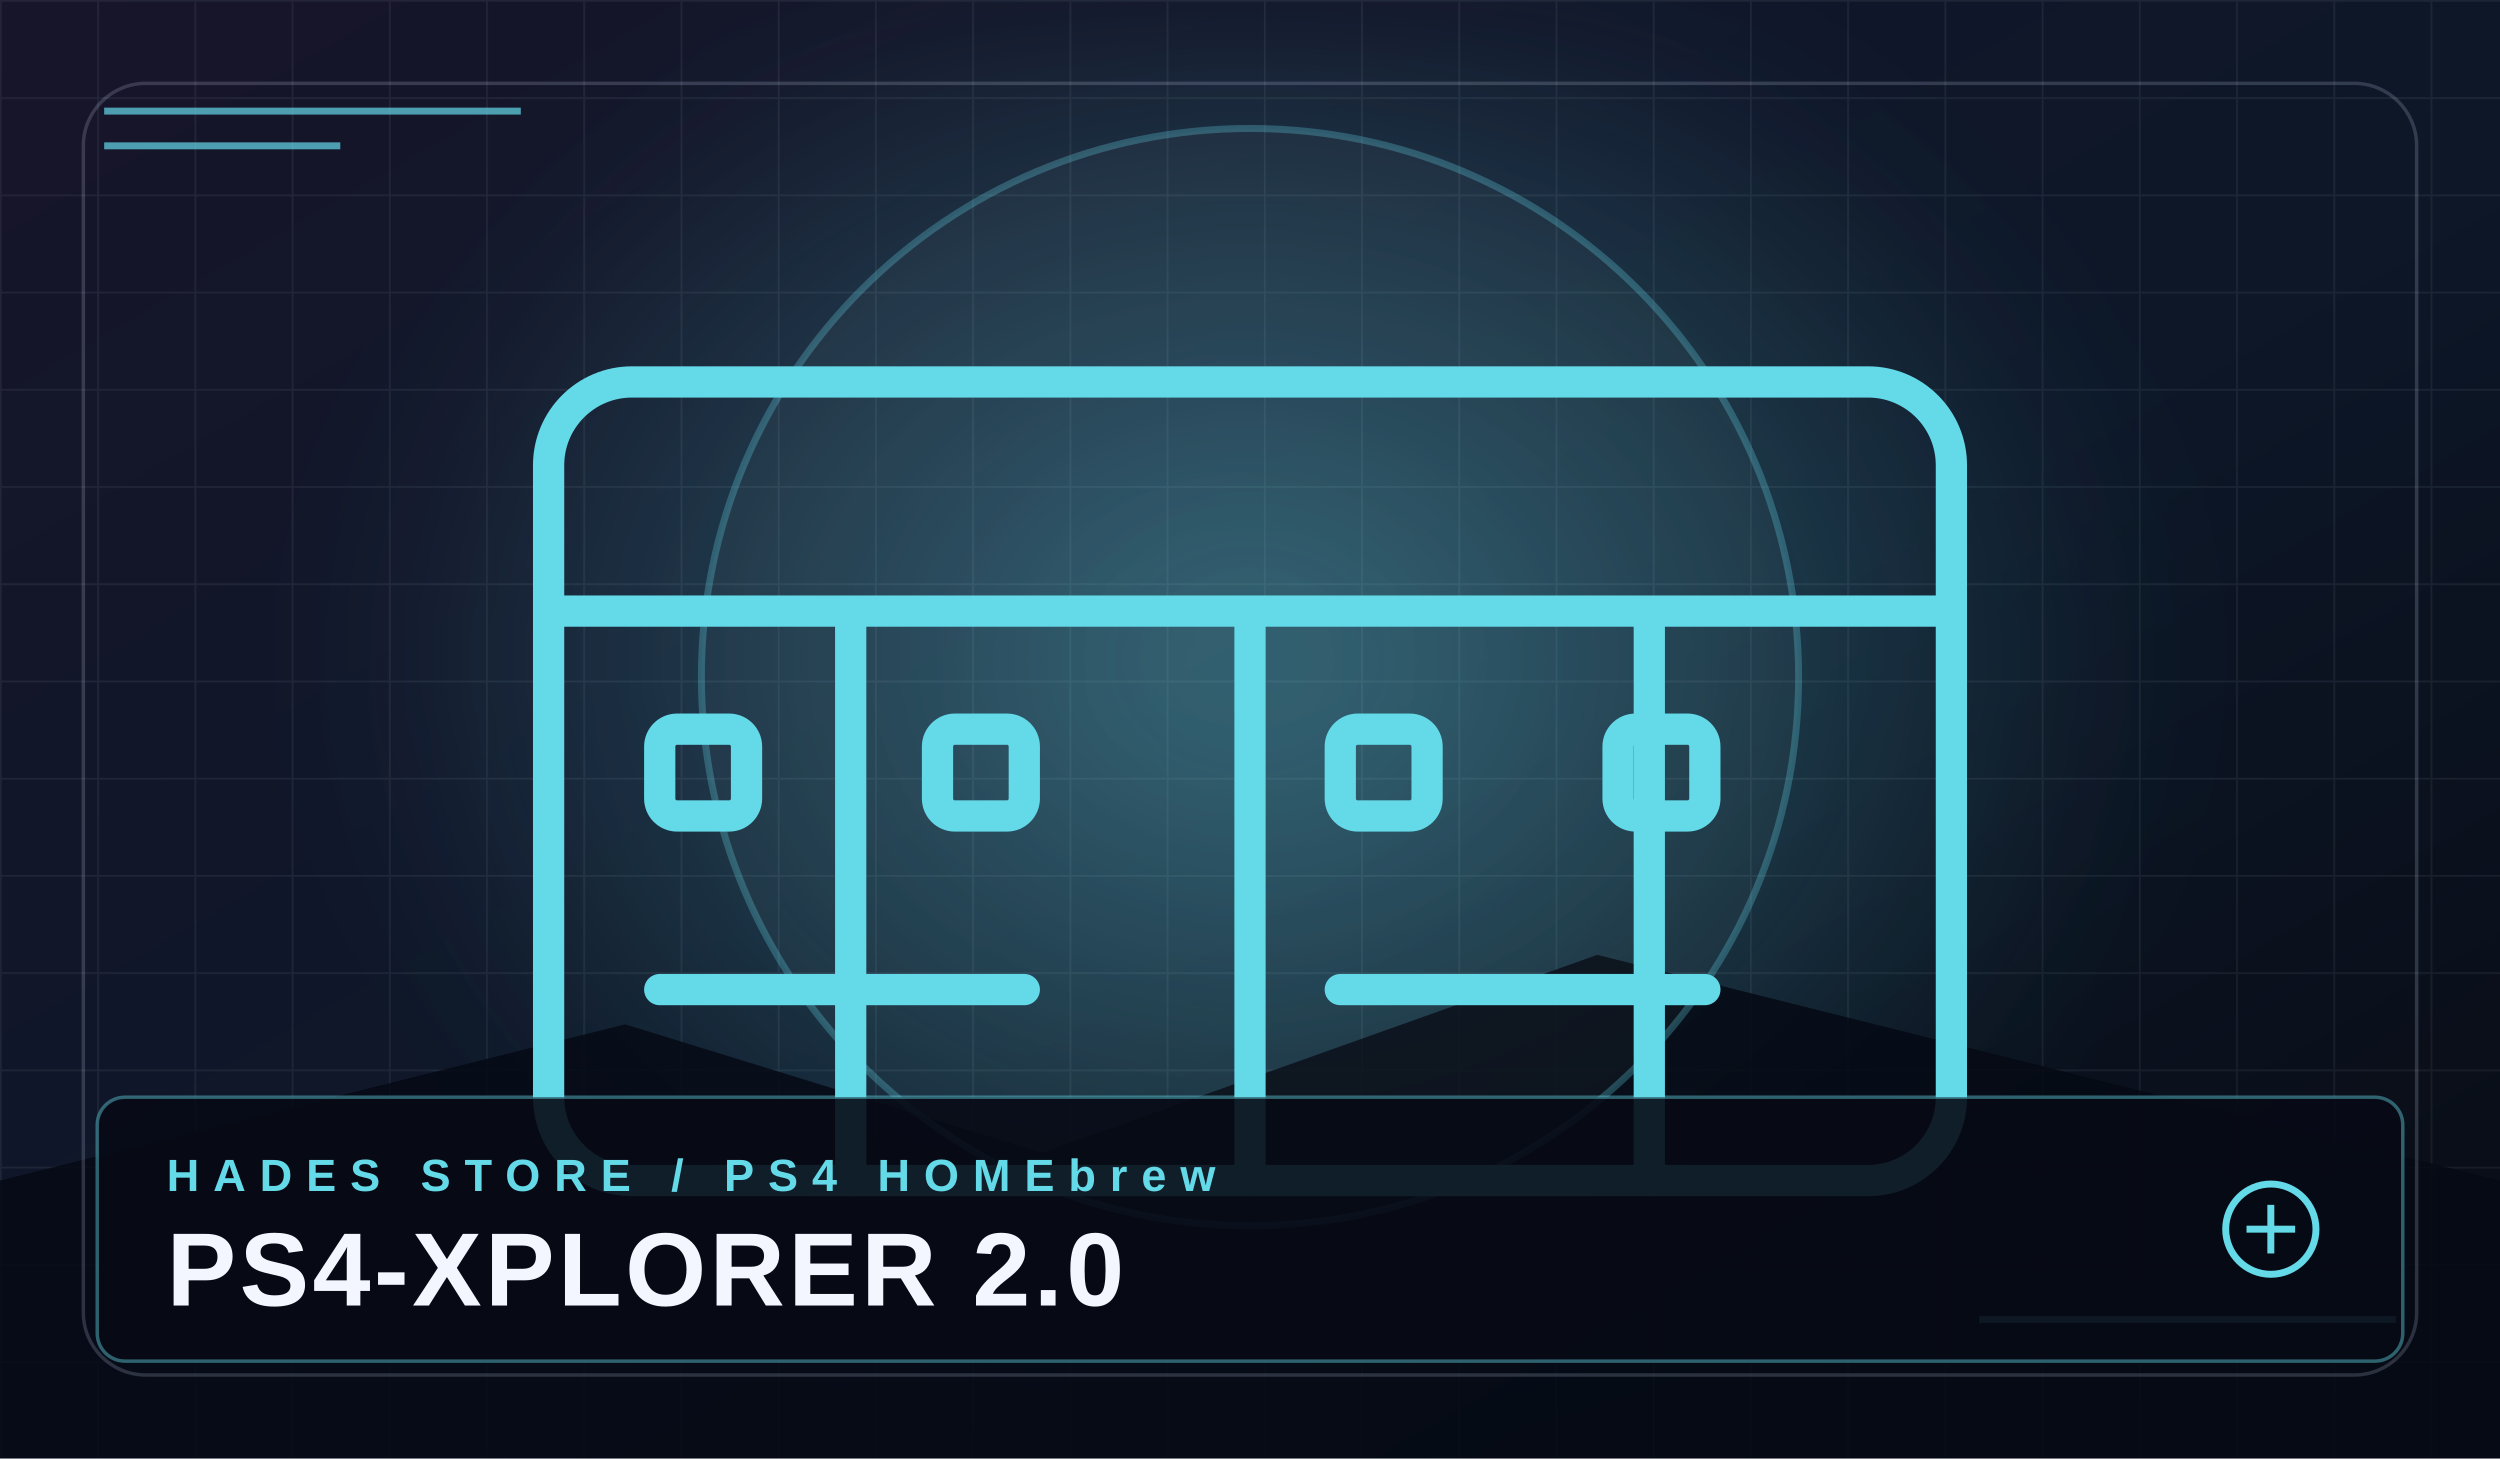
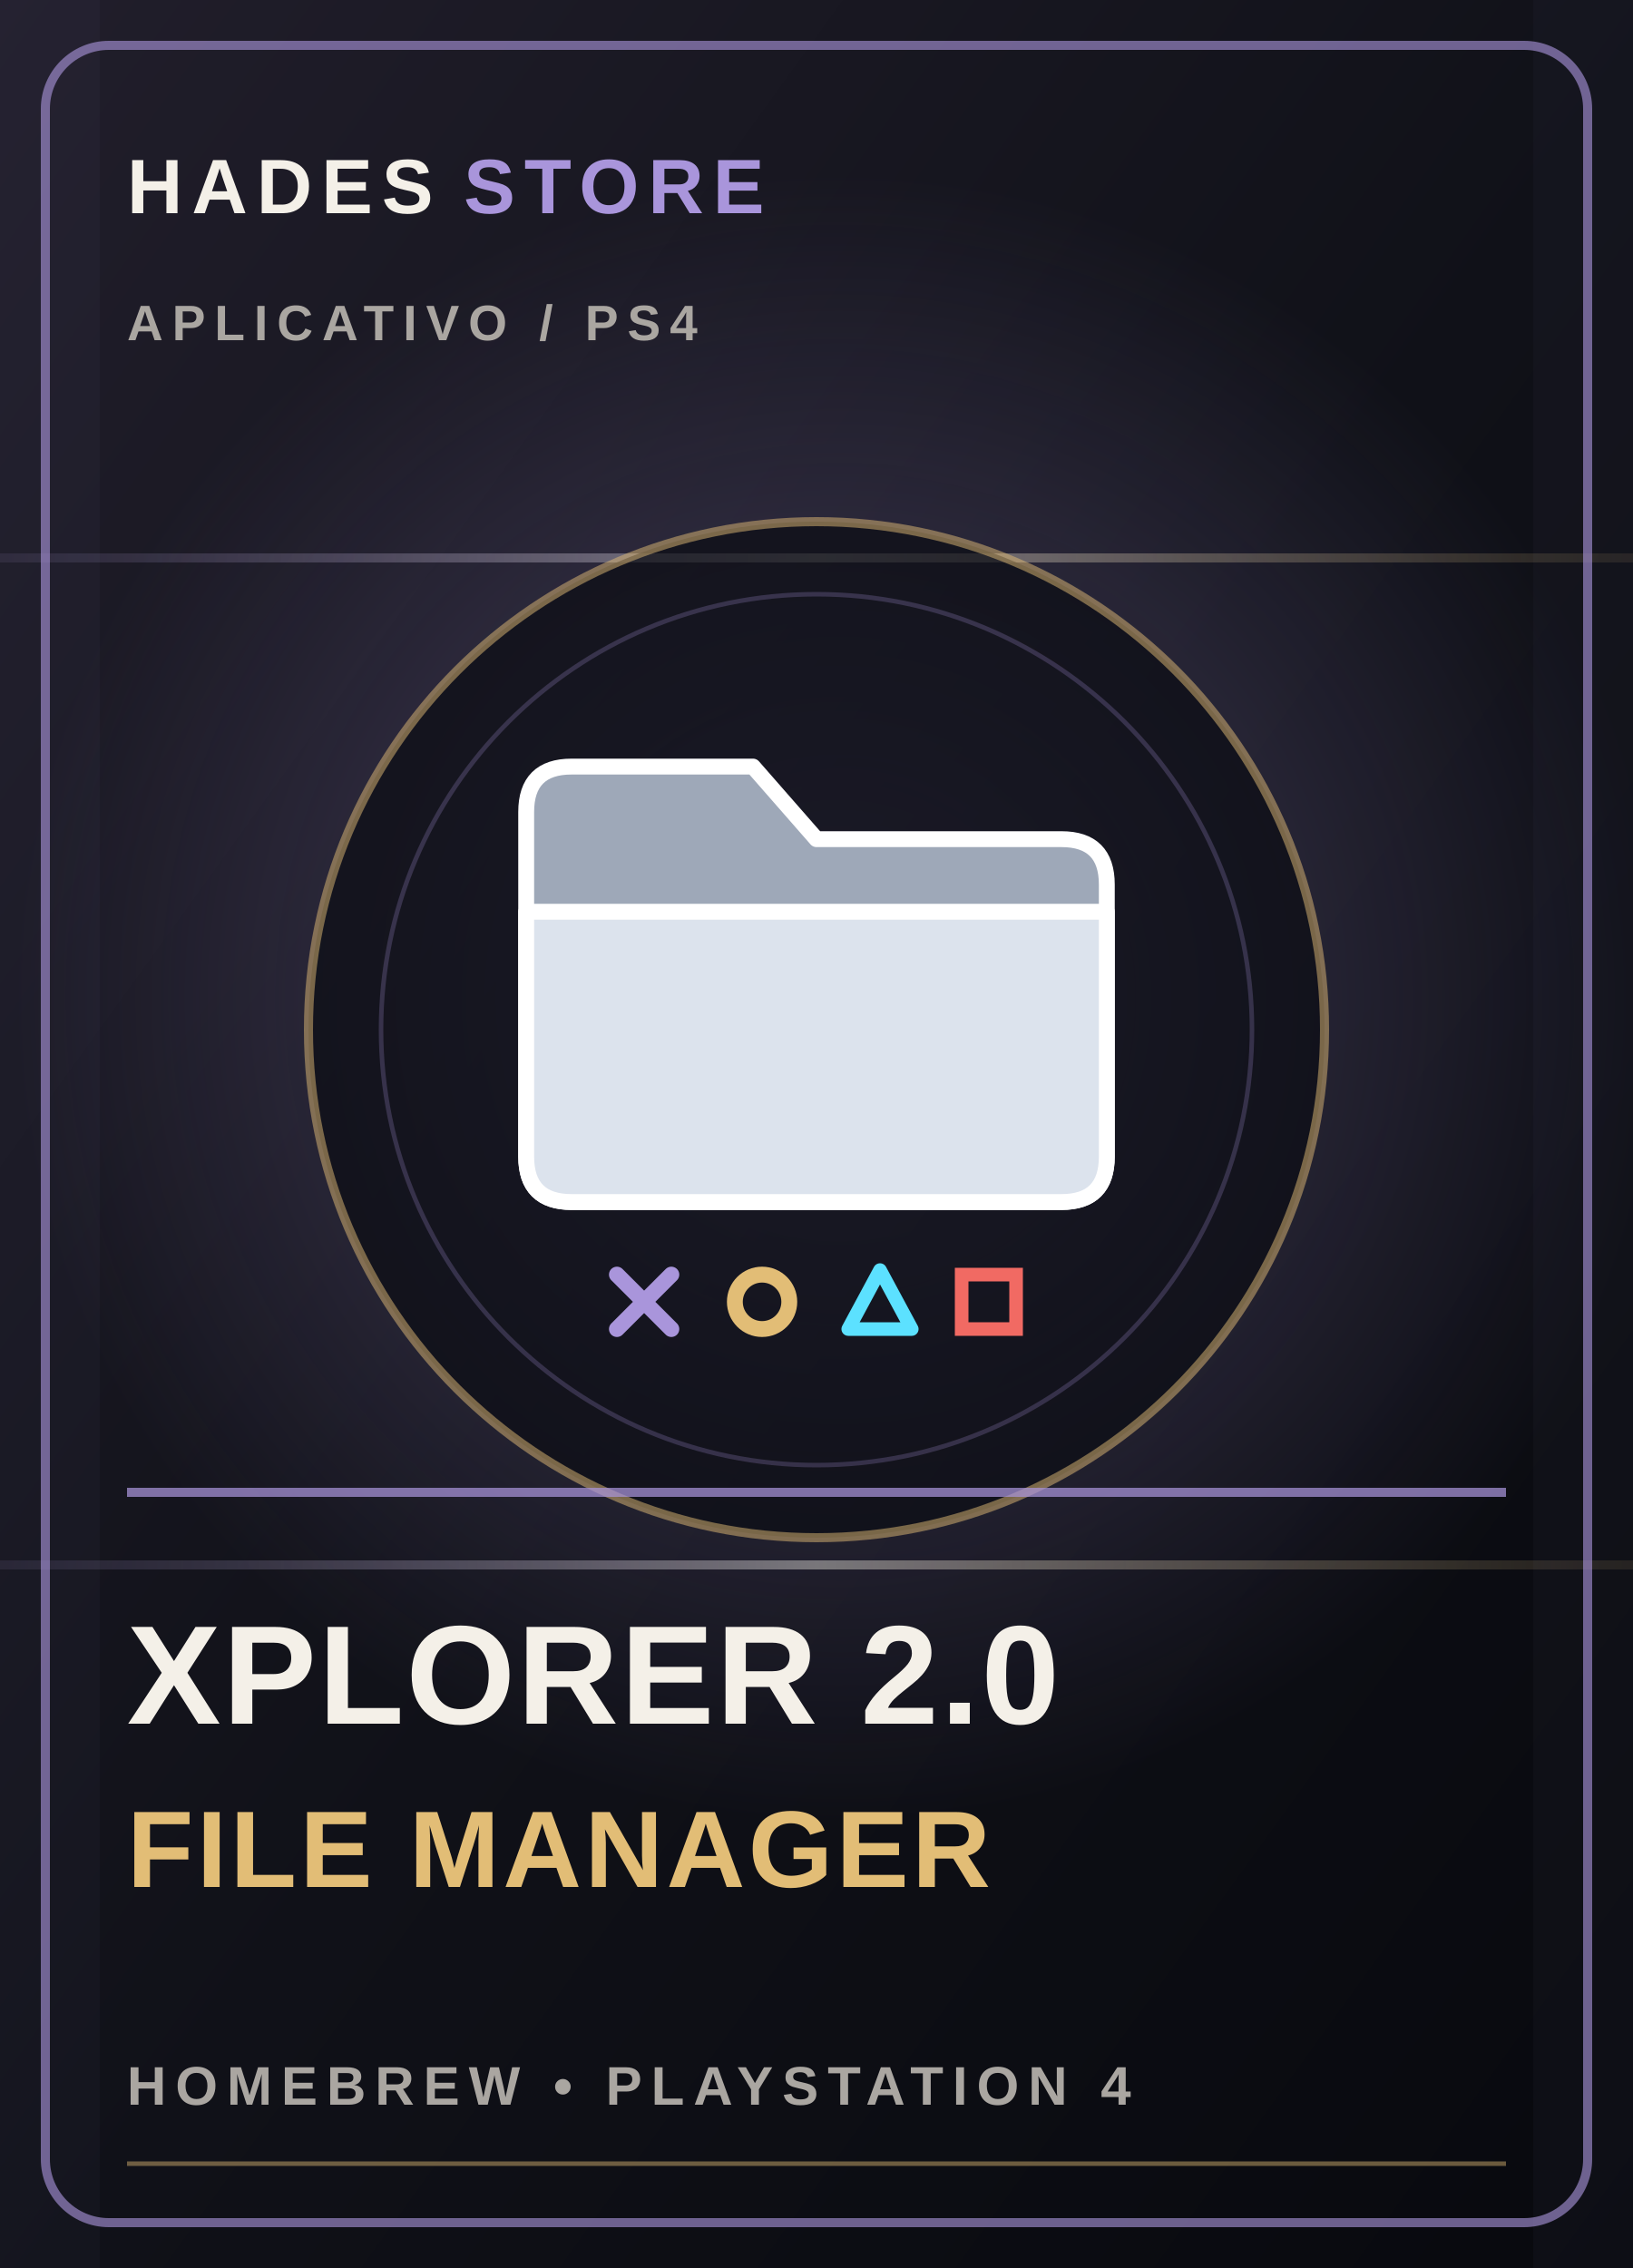
- <svg xmlns="http://www.w3.org/2000/svg" viewBox="0 0 720 420" role="img" aria-label="Capa PS4-Xplorer 2.0">
+ <svg xmlns="http://www.w3.org/2000/svg" viewBox="0 0 360 500" role="img" aria-labelledby="title desc">
  <defs>
-     <linearGradient id="bg" x2="1" y2="1">
-       <stop stop-color="#17152a" />
-       <stop offset=".55" stop-color="#0d1728" />
-       <stop offset="1" stop-color="#080b13" />
+     <linearGradient id="bg-cover-5" x1="0" y1="0" x2="1" y2="1">
+       <stop stop-color="#211e2b" />
+       <stop offset=".52" stop-color="#101118" />
+       <stop offset="1" stop-color="#08090e" />
    </linearGradient>
-     <radialGradient id="glow">
-       <stop stop-color="#64d9e8" stop-opacity=".4" />
-       <stop offset="1" stop-color="#64d9e8" stop-opacity="0" />
+     <radialGradient id="glow-cover-5">
+       <stop stop-color="#a995db" stop-opacity=".34" />
+       <stop offset="1" stop-color="#a995db" stop-opacity="0" />
    </radialGradient>
-     <pattern id="grid" width="28" height="28" patternUnits="userSpaceOnUse">
-       <path d="M28 0H0v28" fill="none" stroke="#d9e7ff" stroke-opacity=".07" />
-     </pattern>
-     <filter id="blur">
-       <feGaussianBlur stdDeviation="22" />
-     </filter>
+     <linearGradient id="foil-cover-5" x1="0" y1="0" x2="1" y2="0">
+       <stop stop-color="#a995db" stop-opacity=".1" />
+       <stop offset=".5" stop-color="#f4f0e8" stop-opacity=".42" />
+       <stop offset="1" stop-color="#e2bd76" stop-opacity=".1" />
+     </linearGradient>
  </defs>
-   <rect width="720" height="420" fill="url(#bg)" />
-   <rect width="720" height="420" fill="url(#grid)" />
-   <ellipse cx="360" cy="190" rx="260" ry="210" fill="url(#glow)" filter="url(#blur)" />
-   <path d="M0 340 180 295 300 332 460 275 720 340v80H0z" fill="#050914" opacity=".85" />
-   <circle cx="360" cy="195" r="158" fill="#fff" fill-opacity=".025" stroke="#64d9e8" stroke-opacity=".28" stroke-width="2" />
-   <g fill="none" stroke="#64d9e8" stroke-width="9" stroke-linecap="round" stroke-linejoin="round">
-     <rect x="158" y="110" width="404" height="230" rx="24" />
-     <path d="M158 176h404M245 176v164m115-164v164m115-164v164" />
-     <rect x="190" y="210" width="25" height="25" rx="5" />
-     <rect x="270" y="210" width="25" height="25" rx="5" />
-     <rect x="386" y="210" width="25" height="25" rx="5" />
-     <rect x="466" y="210" width="25" height="25" rx="5" />
-     <path d="M190 285h105m91 0h105" />
+   <rect width="360" height="500" fill="url(#bg-cover-5)" />
+   <circle cx="185" cy="220" r="183" fill="url(#glow-cover-5)" />
+   <path d="M0 123h360M0 345h360" stroke="url(#foil-cover-5)" stroke-width="2" />
+   <path d="M0 0h22v500H0zm338 0h22v500h-22z" fill="#a995db" opacity=".035" />
+   <rect x="10" y="10" width="340" height="480" rx="14" fill="none" stroke="#a995db" stroke-opacity=".62" stroke-width="2" />
+   <text x="28" y="47" fill="#f4f0e8" font-family="Arial,sans-serif" font-size="17" font-weight="800" letter-spacing="2">HADES <tspan fill="#a995db">STORE</tspan>
+   </text>
+   <text x="28" y="75" fill="#aaa6a1" font-family="Arial,sans-serif" font-size="11" font-weight="700" letter-spacing="2">APLICATIVO  /  PS4</text>
+   <circle cx="180" cy="227" r="112" fill="#0c0d14" fill-opacity=".72" stroke="#e2bd76" stroke-opacity=".5" stroke-width="2" />
+   <circle cx="180" cy="227" r="96" fill="none" stroke="#a995db" stroke-opacity=".24" stroke-width="1" />
+   <g color="#a995db">
+     <g transform="translate(180, 227)">
+       <path d="M-64,-48 Q-64,-58 -54,-58 L-14,-58 L0,-42 L54,-42 Q64,-42 64,-32 L64,28 Q64,38 54,38 L-54,38 Q-64,38 -64,28 Z" fill="#9ea8b8" stroke="#ffffff" stroke-width="3.5" stroke-linejoin="round" />
+       <path d="M-64,-26 L64,-26 L64,28 Q64,38 54,38 L-54,38 Q-64,38 -64,28 Z" fill="#dce3ed" stroke="#ffffff" stroke-width="3.5" stroke-linejoin="round" />
+       <path d="M-44,54 L-32,66 M-32,54 L-44,66" stroke="#a995db" stroke-width="3.5" stroke-linecap="round" />
+       <circle cx="-12" cy="60" r="6" fill="none" stroke="#e2bd76" stroke-width="3.5" />
+       <polygon points="14,53 21,66 7,66" fill="none" stroke="#5ce1ff" stroke-width="3" stroke-linejoin="round" />
+       <rect x="32" y="54" width="12" height="12" fill="none" stroke="#f16a63" stroke-width="3" />
+     </g>
  </g>
-   <path d="M30 32h120m-120 10h68M570 380h120" stroke="#64d9e8" stroke-opacity=".7" stroke-width="2" />
-   <rect x="24" y="24" width="672" height="372" rx="18" fill="none" stroke="#d8e7ff" stroke-opacity=".18" />
-   <rect x="28" y="316" width="664" height="76" rx="8" fill="#070b16" fill-opacity=".9" stroke="#64d9e8" stroke-opacity=".42" />
-   <text x="48" y="343" fill="#64d9e8" font-family="Arial,sans-serif" font-size="13" font-weight="700" letter-spacing="4">HADES STORE  /  PS4 HOMEbrew</text>
-   <text x="48" y="376" fill="#f4f6ff" font-family="Arial,sans-serif" font-size="30" font-weight="800" letter-spacing="1">PS4-XPLORER 2.0</text>
-   <circle cx="654" cy="354" r="13" fill="none" stroke="#64d9e8" stroke-width="2" />
-   <path d="M647 354h14m-7-7v14" stroke="#64d9e8" stroke-width="2" />
+   <path d="M28 329h304" stroke="#a995db" stroke-opacity=".72" stroke-width="2" />
+   <text x="28" y="380" fill="#f4f0e8" font-family="Arial,sans-serif" font-size="31" font-weight="900" letter-spacing=".4">XPLORER 2.0</text>
+   <text x="28" y="416" fill="#e2bd76" font-family="Arial,sans-serif" font-size="24" font-weight="800" letter-spacing=".7">FILE MANAGER</text>
+   <text x="28" y="464" fill="#aaa6a1" font-family="Arial,sans-serif" font-size="12" font-weight="700" letter-spacing="2">HOMEBREW  •  PLAYSTATION 4</text>
+   <path d="M28 477h304" stroke="#e2bd76" stroke-opacity=".45" />
</svg>
